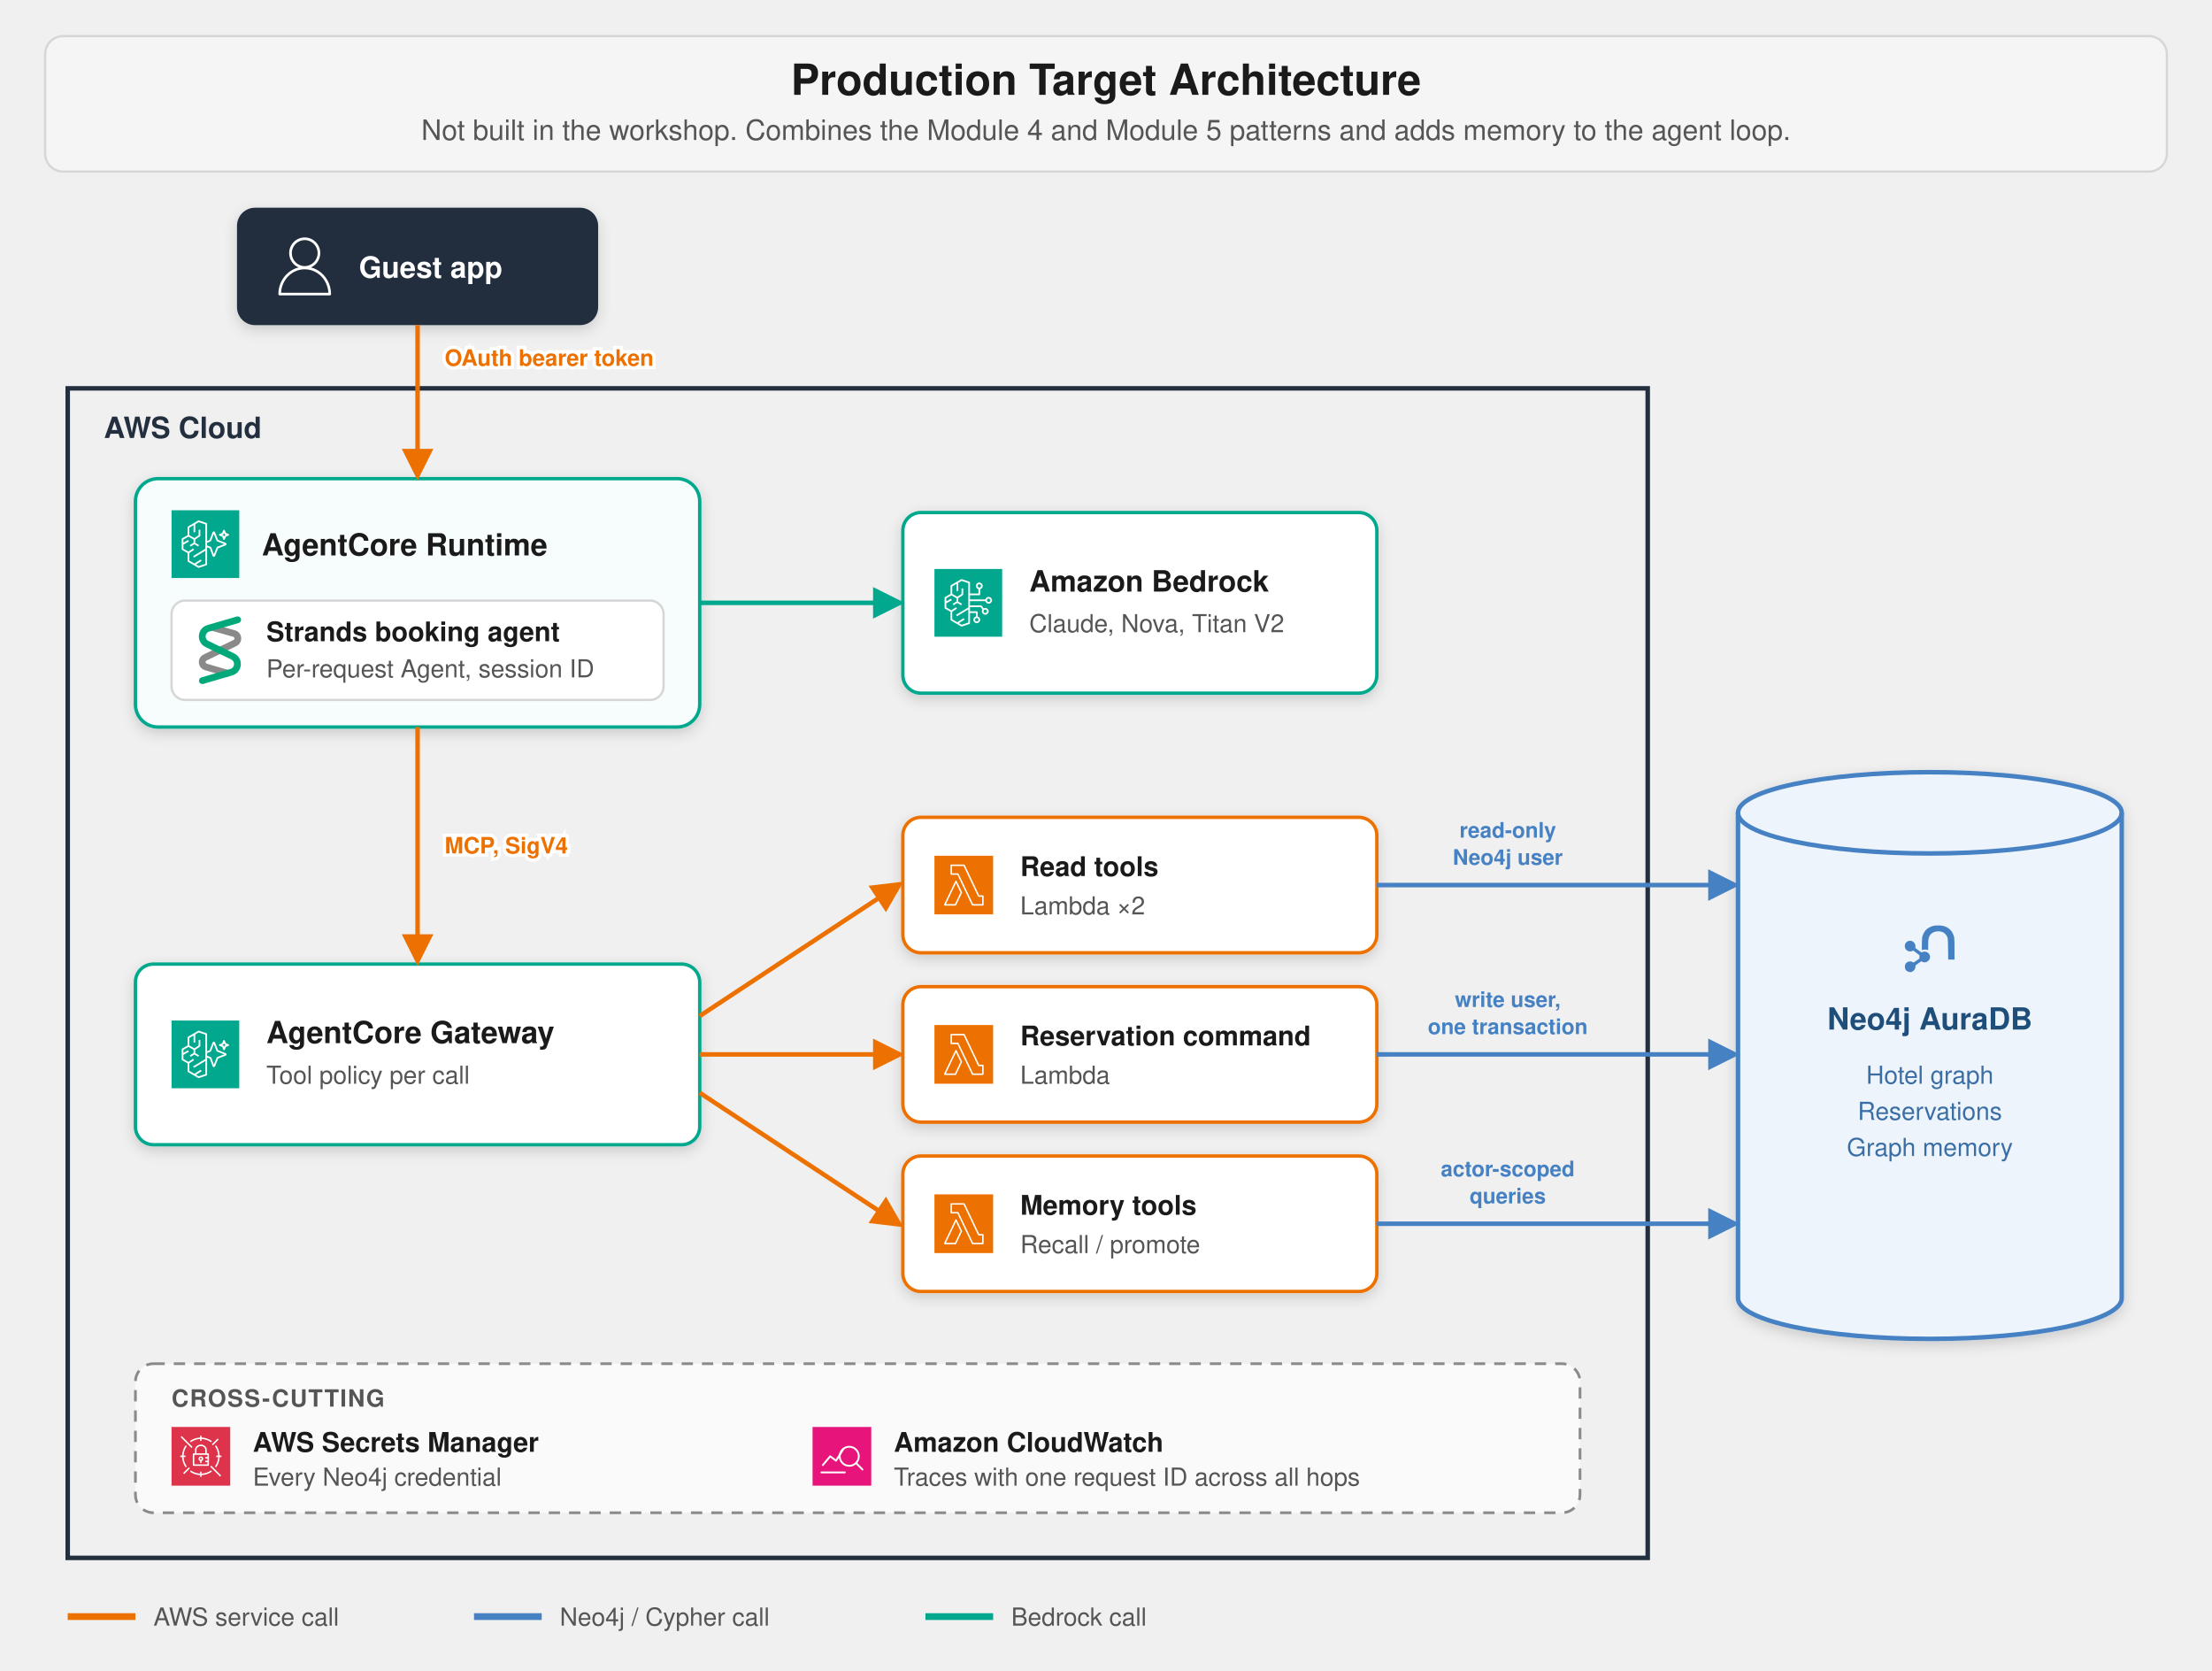
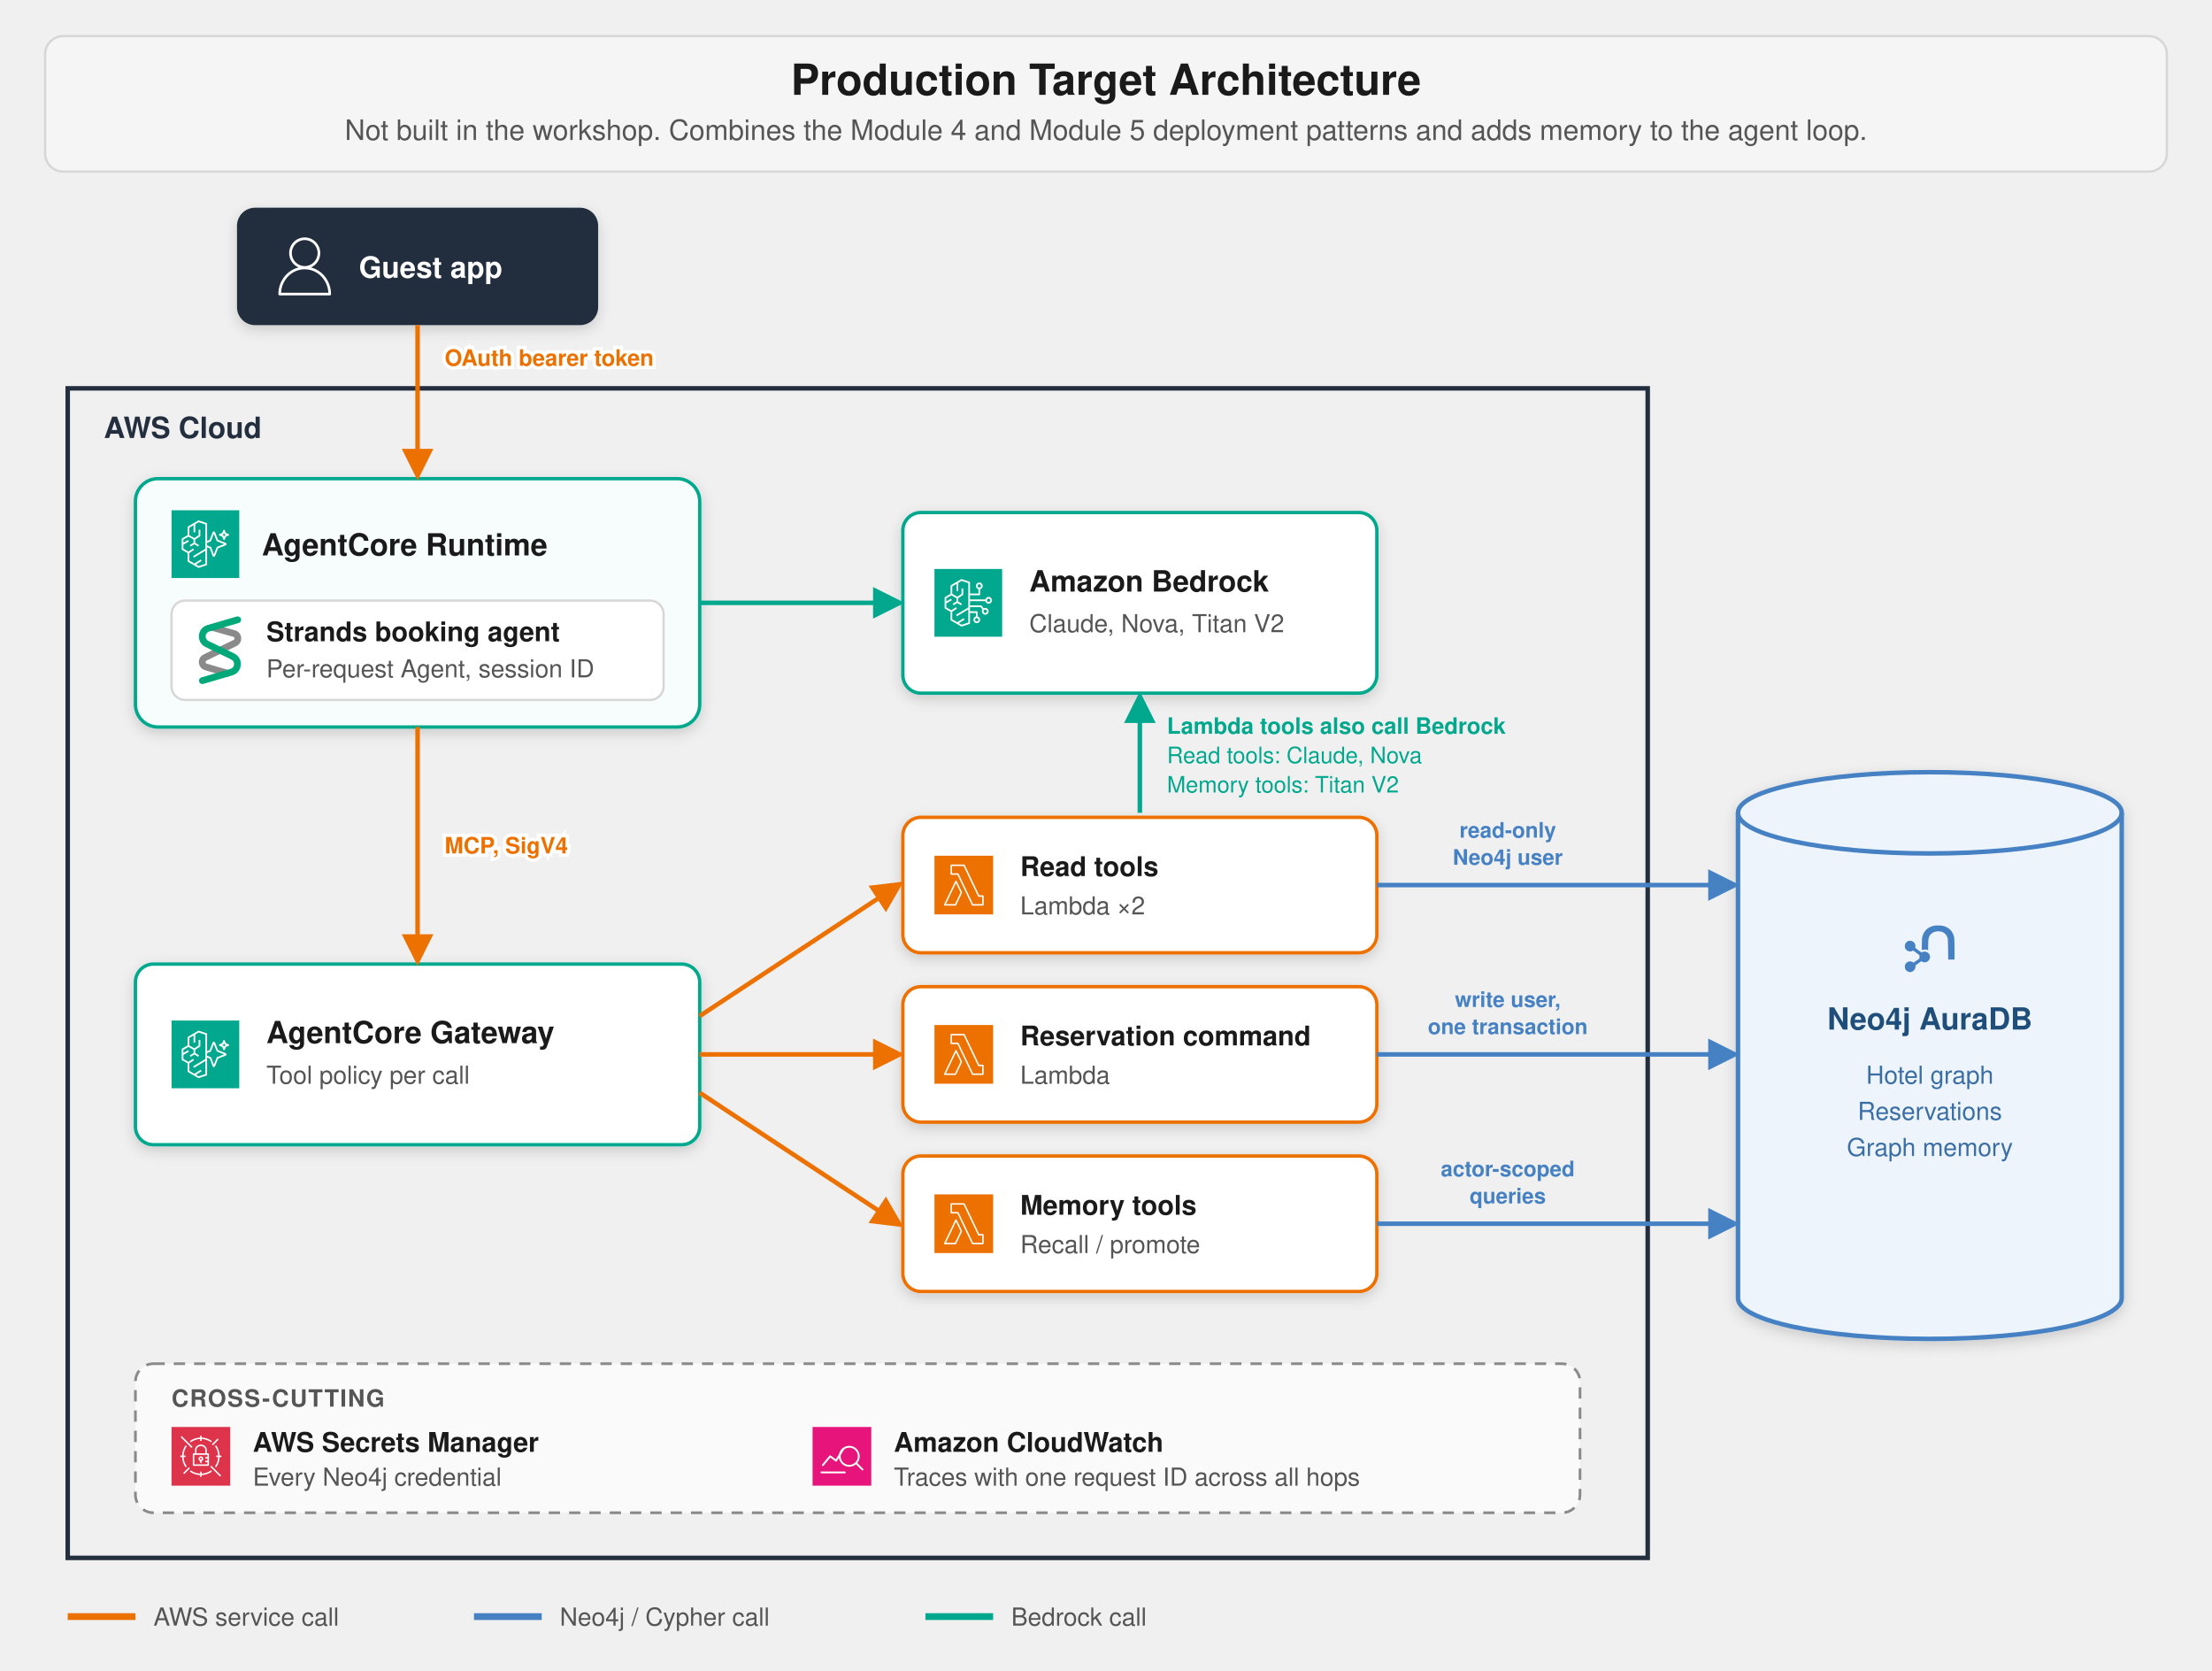
<svg xmlns="http://www.w3.org/2000/svg" viewBox="0 0 980 740" font-family="'Helvetica Neue', Helvetica, Arial, sans-serif">
  <defs>
    <filter id="shPT" x="-20%" y="-20%" width="140%" height="140%">
      <feDropShadow dx="0" dy="2" stdDeviation="3" flood-color="#1a1a1a" flood-opacity="0.16" />
    </filter>
    <marker id="arrowOrangePT" viewBox="0 0 10 10" refX="8" refY="5" markerWidth="7" markerHeight="7" orient="auto-start-reverse">
      <path d="M0,0 L10,5 L0,10 z" fill="#ED7100" />
    </marker>
    <marker id="arrowSteelPT" viewBox="0 0 10 10" refX="8" refY="5" markerWidth="7" markerHeight="7" orient="auto-start-reverse">
      <path d="M0,0 L10,5 L0,10 z" fill="#4581C3" />
    </marker>
    <marker id="arrowTealPT" viewBox="0 0 10 10" refX="8" refY="5" markerWidth="7" markerHeight="7" orient="auto-start-reverse">
      <path d="M0,0 L10,5 L0,10 z" fill="#01A88D" />
    </marker>
    <symbol id="icon-strandsPT" viewBox="0 0 290 463">
      <path d="M97.29 52.788C85.067 49.167 72.223 56.139 68.602 68.362C64.98 80.584 71.952 93.428 84.175 97.05L235.117 139.775C245.223 142.769 246.357 156.628 236.874 161.226L32.546 260.291C-14.944 283.316 -9.161 352.74 41.483 367.591L189.551 411.009L190.125 411.169C202.183 414.376 214.665 407.396 218.196 395.355C221.784 383.122 214.774 370.296 202.541 366.709L54.474 323.291C44.345 320.321 43.188 306.436 52.686 301.831L257.014 202.766C304.432 179.776 298.758 110.483 248.233 95.512L97.29 52.788Z" fill="#8A8A8A" />
      <path d="M259.147 0.982C271.389 -2.575 284.197 4.466 287.754 16.707C291.311 28.949 284.27 41.757 272.028 45.314L71.173 103.671C40.714 112.521 37.198 154.262 65.746 168.083L241.343 253.093C307.872 285.302 299.794 382.546 228.862 403.336L30.404 461.502C18.171 465.088 5.347 458.078 1.762 445.844C-1.824 433.611 5.186 420.787 17.42 417.202L215.878 359.035C246.277 350.125 249.739 308.449 221.226 294.645L45.63 209.635C-20.983 177.386 -12.777 79.989 58.293 59.34L259.147 0.982Z" fill="#00A87A" />
    </symbol>
    <symbol id="icon-agentcorePT" viewBox="0 0 80 80">
      <rect width="80" height="80" fill="#01A88D" />
      <path d="M67.372 28.073L64.178 26.792L62.933 23.634C62.781 23.252 62.412 23.001 62.002 23.001C61.591 23.001 61.222 23.253 61.071 23.636L59.814 26.838L56.638 28.071C56.253 28.22 55.999 28.592 56 29.005C56.001 29.419 56.257 29.79 56.643 29.937L59.89 31.178L61.062 34.348C61.205 34.735 61.572 34.995 61.985 35.001H62C62.407 35.001 62.774 34.754 62.928 34.375L64.231 31.142L67.36 29.934C67.743 29.786 67.997 29.418 68 29.007C68.003 28.597 67.754 28.226 67.372 28.073ZM63.106 29.432C62.849 29.532 62.643 29.734 62.539 29.991L62.04 31.227L61.607 30.058C61.508 29.788 61.296 29.574 61.027 29.471L59.782 28.996L60.947 28.543C61.207 28.442 61.414 28.237 61.516 27.977L62.004 26.732L62.435 27.822C62.523 28.142 62.767 28.398 63.079 28.506L64.269 28.983L63.106 29.432ZM64.053 38.6L54.914 34.934L51.351 25.902C51.123 25.325 50.575 24.953 49.955 24.953C49.335 24.954 48.786 25.327 48.56 25.905L44.958 35.083L42 36.23V16C42 15.569 41.725 15.188 41.316 15.051L32.316 12.051C32.042 11.961 31.744 11.991 31.496 12.136L19.496 19.136C19.189 19.315 19 19.645 19 20V29.42L12.504 33.132C12.192 33.309 12 33.641 12 34V46C12 46.359 12.192 46.69 12.504 46.868L19 50.58V60C19 60.355 19.189 60.684 19.496 60.864L31.496 67.864C31.65 67.954 31.825 68 32 68C32.106 68 32.213 67.983 32.316 67.949L41.316 64.949C41.725 64.812 42 64.431 42 64V43.738L45.2 44.961L48.561 54.046C48.777 54.632 49.32 55.017 49.945 55.026H49.969C50.584 55.026 51.128 54.66 51.359 54.087L55.089 44.845L64.035 41.392C64.614 41.168 64.991 40.623 64.995 40.001C64.999 39.381 64.629 38.831 64.053 38.6ZM32.113 65.908L28.865 64.014L35.53 59.848L34.47 58.152L26.913 62.875L21 59.426V50.535L26.555 46.832L25.445 45.168L19.959 48.825L14 45.42V40.58L20.496 36.868L19.504 35.132L14 38.277V34.58L20 31.152L26 34.58V38.434L21.485 41.142L22.515 42.857L27 40.166L31.485 42.857L32.515 41.142L28 38.434V34.535L33.555 30.832C33.833 30.646 34 30.334 34 30V23H32V29.465L26.959 32.825L21 29.42V20.574L26 17.658V26H28V16.491L32.113 14.092L40 16.721V45.434L25.485 54.143L26.515 55.857L40 47.766V63.279L32.113 65.908ZM53.964 43.135C53.706 43.235 53.501 43.438 53.397 43.694L49.988 52.14L46.918 43.842C46.818 43.572 46.606 43.358 46.338 43.255L42 41.597V38.375L46.09 36.788C46.351 36.687 46.558 36.481 46.659 36.221L49.957 27.818L53.14 35.886C53.209 36.252 53.486 36.548 53.84 36.659L62.129 39.983L53.964 43.135Z" fill="white" />
    </symbol>
    <symbol id="icon-lambdaPT" viewBox="0 0 80 80">
      <rect width="80" height="80" fill="#ED7100" />
      <path d="M28.008,66 L15.591,66 L29.324,37.296 L35.546,50.106 L28.008,66 Z M30.22,34.553 C30.051,34.208 29.7,33.989 29.318,33.989 L29.315,33.989 C28.929,33.99 28.578,34.211 28.412,34.558 L13.098,66.569 C12.95,66.879 12.971,67.243 13.155,67.534 C13.337,67.824 13.658,68 14.002,68 L28.642,68 C29.03,68 29.382,67.777 29.548,67.428 L37.564,50.528 C37.693,50.254 37.692,49.937 37.559,49.665 L30.22,34.553 Z M64.995,66 L52.659,66 L32.867,24.57 C32.701,24.222 32.349,24 31.962,24 L23.89,24 L23.899,14 L39.72,14 L59.42,55.429 C59.586,55.777 59.939,56 60.326,56 L64.995,56 L64.995,66 Z M65.998,54 L60.96,54 L41.259,12.571 C41.094,12.223 40.741,12 40.353,12 L22.898,12 C22.345,12 21.896,12.447 21.895,12.999 L21.884,24.999 C21.884,25.265 21.989,25.519 22.178,25.707 C22.365,25.895 22.62,26 22.887,26 L31.329,26 L51.122,67.43 C51.289,67.778 51.639,68 52.026,68 L65.998,68 C66.552,68 67,67.552 67,67 L67,55 C67,54.448 66.552,54 65.998,54 L65.998,54 Z" fill="#FFFFFF" />
    </symbol>
    <symbol id="icon-userPT" viewBox="0 0 48 48">
      <path d="M6.025,44 C6.524,34.085 14.395,26.178 24,26.178 C27.248,26.178 30.43,27.092 33.205,28.822 C38.354,32.033 41.653,37.783 41.974,44 L6.025,44 Z M14.192,13.878 C14.192,8.432 18.592,4 24.001,4 C29.408,4 33.807,8.432 33.807,13.878 C33.807,19.325 29.408,23.757 24.001,23.757 C18.592,23.757 14.192,19.325 14.192,13.878 L14.192,13.878 Z M34.263,27.125 C32.53,26.044 30.65,25.26 28.698,24.771 C32.877,22.939 35.807,18.749 35.807,13.878 C35.807,7.329 30.51,2 24.001,2 C17.489,2 12.192,7.329 12.192,13.878 C12.192,18.755 15.13,22.95 19.317,24.778 C10.545,26.981 4,35.2 4,45 C4,45.552 4.447,46 5,46 L43,46 C43.552,46 44,45.552 44,45 C44,37.719 40.269,30.87 34.263,27.125 L34.263,27.125 Z" />
    </symbol>
    <symbol id="icon-neo4jPT" viewBox="0 0 260 260">
      <path d="M145 37.6c-3.5.7-10.1 3.1-14.5 5.2-14.7 7.1-24.6 18.7-30.2 35.7-2.6 7.6-2.7 9.1-3.1 33.4l-.4 25.4 2.4-.7c5.3-1.6 15.3-1.8 19.6-.3l4.2 1.5v-19.7c0-27.7 2.6-37.7 12.1-47.2 11.2-11.2 33.7-14.1 49.5-6.4 8 3.9 15 12.5 18.7 23 .7 1.9 1.3 19.2 1.7 46l.5 43h26l-.1-43c0-48.5-.2-50.2-7.4-65.2-7.6-15.6-22.2-26.6-40.7-30.7-8.9-2-29.2-2-38.3 0z" />
      <path d="M41.5 100.1c-1.6.4-4.7 2.3-6.9 4.1-9.9 8.1-10.3 24.1-.9 33 6.1 5.8 16.9 7.6 24.1 3.9l3.7-1.9 13.2 9.7c8.2 5.9 13.1 10.1 12.8 10.9-.3.8-.5 3.9-.5 7l-.1 5.7-12.1 8.2-12.1 8.2-3.1-2.2c-4.4-3.2-14.9-3.6-20.2-.9-8.7 4.5-12.8 11.5-12.2 21.3.5 8.9 3.9 14.2 11.7 18.2 9.3 4.7 17.9 3.2 25.2-4.2 4.9-5.1 7.3-11.3 6.7-17.4-.3-3.5-.2-3.6 12.1-12.1l12.3-8.4 3.1 1.9c8.1 4.8 18.5 3.2 25.8-4.1 7.9-7.9 8.9-18.4 2.6-27.7-5.8-8.6-17.9-12.1-27-7.8-2 .9-4 1.5-4.5 1.3-.4-.1-6.3-4.3-13-9.3l-12.2-9 .6-4.6c1.7-12.7-9.2-25.1-21.8-24.8-2.4 0-5.6.5-7.3 1z" />
    </symbol>
    <symbol id="icon-bedrockPT" viewBox="0 0 80 80">
      <rect x="0" y="0" width="80" height="80" fill="#01A88D" />
      <g transform="translate(12,12)" fill="#FFFFFF">
        <path d="M52,27 C50.897,27 50,26.103 50,25 C50,23.897 50.897,23 52,23 C53.103,23 54,23.897 54,25 C54,26.103 53.103,27 52,27 L52,27 Z M20.113,53.908 L16.865,52.014 L23.53,47.848 L22.47,46.152 L14.913,50.875 L9,47.426 L9,38.535 L14.555,34.832 L13.445,33.168 L7.959,36.825 L2,33.42 L2,28.58 L8.496,24.868 L7.504,23.132 L2,26.277 L2,22.58 L8,19.152 L14,22.58 L14,26.434 L9.485,29.143 L10.515,30.857 L15,28.166 L19.485,30.857 L20.515,29.143 L16,26.434 L16,22.535 L21.555,18.832 C21.833,18.646 22,18.334 22,18 L22,11 L20,11 L20,17.465 L14.959,20.825 L9,17.42 L9,8.574 L14,5.658 L14,14 L16,14 L16,4.491 L20.113,2.092 L28,4.721 L28,33.434 L13.485,42.143 L14.515,43.857 L28,35.766 L28,51.279 L20.113,53.908 Z M50,38 C50,39.103 49.103,40 48,40 C46.897,40 46,39.103 46,38 C46,36.897 46.897,36 48,36 C49.103,36 50,36.897 50,38 L50,38 Z M40,48 C40,49.103 39.103,50 38,50 C36.897,50 36,49.103 36,48 C36,46.897 36.897,46 38,46 C39.103,46 40,46.897 40,48 L40,48 Z M39,8 C39,6.897 39.897,6 41,6 C42.103,6 43,6.897 43,8 C43,9.103 42.103,10 41,10 C39.897,10 39,9.103 39,8 L39,8 Z M52,21 C50.141,21 48.589,22.28 48.142,24 L30,24 L30,19 L41,19 C41.553,19 42,18.552 42,18 L42,11.858 C43.72,11.411 45,9.858 45,8 C45,5.794 43.206,4 41,4 C38.794,4 37,5.794 37,8 C37,9.858 38.28,11.411 40,11.858 L40,17 L30,17 L30,4 C30,3.569 29.725,3.188 29.316,3.051 L20.316,0.051 C20.042,-0.039 19.744,-0.009 19.496,0.136 L7.496,7.136 C7.188,7.315 7,7.645 7,8 L7,17.42 L0.504,21.132 C0.192,21.31 0,21.641 0,22 L0,34 C0,34.359 0.192,34.69 0.504,34.868 L7,38.58 L7,48 C7,48.355 7.188,48.685 7.496,48.864 L19.496,55.864 C19.65,55.954 19.825,56 20,56 C20.106,56 20.213,55.983 20.316,55.949 L29.316,52.949 C29.725,52.812 30,52.431 30,52 L30,40 L37,40 L37,44.142 C35.28,44.589 34,46.142 34,48 C34,50.206 35.794,52 38,52 C40.206,52 42,50.206 42,48 C42,46.142 40.72,44.589 39,44.142 L39,39 C39,38.448 38.553,38 38,38 L30,38 L30,33 L42.5,33 L44.638,35.85 C44.239,36.472 44,37.207 44,38 C44,40.206 45.794,42 48,42 C50.206,42 52,40.206 52,38 C52,35.794 50.206,34 48,34 C47.316,34 46.682,34.188 46.119,34.492 L43.8,31.4 C43.611,31.148 43.314,31 43,31 L30,31 L30,26 L48.142,26 C48.589,27.72 50.141,29 52,29 C54.206,29 56,27.206 56,25 C56,22.794 54.206,21 52,21 L52,21 Z" />
      </g>
    </symbol>
    <symbol id="icon-secretsPT" viewBox="0 0 80 80">
      <rect width="80" height="80" fill="#DD344C" />
      <path d="M38.76,43.36 C38.76,44.044 39.317,44.6 40,44.6 C40.684,44.6 41.24,44.044 41.24,43.36 C41.24,42.676 40.684,42.12 40,42.12 C39.317,42.12 38.76,42.676 38.76,43.36 L38.76,43.36 Z M36.76,43.36 C36.76,41.573 38.213,40.12 40,40.12 C41.787,40.12 43.24,41.573 43.24,43.36 C43.24,44.796 42.296,46.002 41,46.426 L41,49 L39,49 L39,46.426 C37.704,46.002 36.76,44.796 36.76,43.36 L36.76,43.36 Z M49,38 L31,38 L31,51 L49,51 L49,48 L46,48 L46,46 L49,46 L49,43 L46,43 L46,41 L49,41 L49,38 Z M34,36 L45.999,36 L46,31 C46.001,28.384 43.143,26.002 40.004,26 L40.001,26 C38.472,26 36.928,26.574 35.763,27.575 C34.643,28.537 34,29.786 34,31.001 L34,36 Z M48,31.001 L47.999,36 L50,36 C50.553,36 51,36.448 51,37 L51,52 C51,52.552 50.553,53 50,53 L30,53 C29.447,53 29,52.552 29,52 L29,37 C29,36.448 29.447,36 30,36 L32,36 L32,31 C32.001,29.202 32.897,27.401 34.459,26.058 C35.982,24.75 38.001,24 40.001,24 L40.004,24 C44.265,24.002 48.001,27.273 48,31.001 L48,31.001 Z M19.207,55.049 L20.828,53.877 C18.093,50.097 16.581,45.662 16.396,41 L19,41 L19,39 L16.399,39 C16.598,34.366 18.108,29.957 20.828,26.198 L19.207,25.025 C16.239,29.128 14.599,33.942 14.399,39 L12,39 L12,41 L14.396,41 C14.582,46.086 16.224,50.926 19.207,55.049 L19.207,55.049 Z M53.838,59.208 C50.069,61.936 45.648,63.446 41,63.639 L41,61 L39,61 L39,63.639 C34.352,63.447 29.93,61.937 26.159,59.208 L24.988,60.828 C29.1,63.805 33.928,65.445 39,65.639 L39,68 L41,68 L41,65.639 C46.072,65.445 50.898,63.805 55.01,60.828 L53.838,59.208 Z M26.159,20.866 C29.93,18.138 34.352,16.628 39,16.436 L39,19 L41,19 L41,16.436 C45.648,16.628 50.069,18.138 53.838,20.866 L55.01,19.246 C50.898,16.27 46.072,14.63 41,14.436 L41,12 L39,12 L39,14.436 C33.928,14.629 29.1,16.269 24.988,19.246 L26.159,20.866 Z M65.599,39 C65.399,33.942 63.759,29.128 60.79,25.025 L59.169,26.198 C61.89,29.957 63.4,34.366 63.599,39 L61,39 L61,41 L63.602,41 C63.416,45.662 61.905,50.097 59.169,53.877 L60.79,55.049 C63.774,50.926 65.415,46.086 65.602,41 L68,41 L68,39 L65.599,39 Z M56.386,25.064 L64.226,17.224 L62.812,15.81 L54.972,23.65 L56.386,25.064 Z M23.612,55.01 L15.772,62.85 L17.186,64.264 L25.026,56.424 L23.612,55.01 Z M28.666,27.253 L13.825,12.413 L12.411,13.827 L27.252,28.667 L28.666,27.253 Z M54.193,52.78 L67.586,66.173 L66.172,67.587 L52.779,54.194 L54.193,52.78 Z" fill="#FFFFFF" />
    </symbol>
    <symbol id="icon-cloudwatchPT" viewBox="0 0 80 80">
      <rect width="80" height="80" fill="#E7157B" />
      <g fill="none" stroke="#FFFFFF" stroke-width="2.5" stroke-linecap="round" stroke-linejoin="round">
        <polyline points="14,52 24,40 32,46 42,30" />
        <line x1="12" y1="62" x2="44" y2="62" />
        <circle cx="50" cy="40" r="13" />
        <line x1="59.5" y1="49.5" x2="68" y2="58" />
      </g>
    </symbol>
  </defs>
  <rect x="20" y="16" width="940" height="60" rx="8" fill="#F5F5F5" stroke="#D6D6D6" />
  <text x="490" y="42" text-anchor="middle" font-size="19" font-weight="700" fill="#1A1A1A">Production Target Architecture</text>
-   <text x="490" y="62" text-anchor="middle" font-size="12.5" fill="#555555">Not built in the workshop. Combines the Module 4 and Module 5 patterns and adds memory to the agent loop.</text>
+   <text x="490" y="62" text-anchor="middle" font-size="12.5" fill="#555555">Not built in the workshop. Combines the Module 4 and Module 5 deployment patterns and adds memory to the agent loop.</text>
  <rect x="105" y="92" width="160" height="52" rx="8" fill="#232F3E" filter="url(#shPT)" />
  <use href="#icon-userPT" x="121" y="104" width="28" height="28" fill="#FFFFFF" />
  <text x="159" y="123" font-size="13" font-weight="700" fill="#FFFFFF">Guest app</text>
  <rect x="30" y="172" width="700" height="518" fill="none" stroke="#232F3E" stroke-width="2" />
  <text x="46" y="194" fill="#232F3E" font-size="13" font-weight="700">AWS Cloud</text>
  <rect x="60" y="212" width="250" height="110" rx="10" fill="#F6FDFC" stroke="#01A88D" stroke-width="1.5" filter="url(#shPT)" />
  <use href="#icon-agentcorePT" x="76" y="226" width="30" height="30" />
  <text x="116" y="246" font-size="13.5" font-weight="700" fill="#1A1A1A">AgentCore Runtime</text>
  <rect x="76" y="266" width="218" height="44" rx="6" fill="#FFFFFF" stroke="#D6D6D6" />
  <use href="#icon-strandsPT" x="88" y="273" width="19" height="30" />
  <text x="118" y="284" font-size="12" font-weight="700" fill="#1A1A1A">Strands booking agent</text>
  <text x="118" y="300" font-size="11" fill="#555555">Per-request Agent, session ID</text>
  <rect x="400" y="227" width="210" height="80" rx="8" fill="#FFFFFF" stroke="#01A88D" stroke-width="1.5" filter="url(#shPT)" />
  <use href="#icon-bedrockPT" x="414" y="252" width="30" height="30" />
  <text x="456" y="262" font-size="13" font-weight="700" fill="#1A1A1A">Amazon Bedrock</text>
  <text x="456" y="280" font-size="11" fill="#555555">Claude, Nova, Titan V2</text>
  <rect x="60" y="427" width="250" height="80" rx="8" fill="#FFFFFF" stroke="#01A88D" stroke-width="1.5" filter="url(#shPT)" />
  <use href="#icon-agentcorePT" x="76" y="452" width="30" height="30" />
  <text x="118" y="462" font-size="13.5" font-weight="700" fill="#1A1A1A">AgentCore Gateway</text>
  <text x="118" y="480" font-size="11" fill="#555555">Tool policy per call</text>
  <rect x="400" y="362" width="210" height="60" rx="8" fill="#FFFFFF" stroke="#ED7100" stroke-width="1.5" filter="url(#shPT)" />
  <use href="#icon-lambdaPT" x="414" y="379" width="26" height="26" />
  <text x="452" y="388" font-size="12" font-weight="700" fill="#1A1A1A">Read tools</text>
  <text x="452" y="405" font-size="11" fill="#555555">Lambda ×2</text>
  <rect x="400" y="437" width="210" height="60" rx="8" fill="#FFFFFF" stroke="#ED7100" stroke-width="1.5" filter="url(#shPT)" />
  <use href="#icon-lambdaPT" x="414" y="454" width="26" height="26" />
  <text x="452" y="463" font-size="12" font-weight="700" fill="#1A1A1A">Reservation command</text>
  <text x="452" y="480" font-size="11" fill="#555555">Lambda</text>
  <rect x="400" y="512" width="210" height="60" rx="8" fill="#FFFFFF" stroke="#ED7100" stroke-width="1.5" filter="url(#shPT)" />
  <use href="#icon-lambdaPT" x="414" y="529" width="26" height="26" />
  <text x="452" y="538" font-size="12" font-weight="700" fill="#1A1A1A">Memory tools</text>
  <text x="452" y="555" font-size="11" fill="#555555">Recall / promote</text>
  <rect x="60" y="604" width="640" height="66" rx="8" fill="#FAFAFA" stroke="#8A8A8A" stroke-width="1.2" stroke-dasharray="5,4" />
  <text x="76" y="623" font-size="10.5" font-weight="700" fill="#555555" letter-spacing="0.5">CROSS-CUTTING</text>
  <use href="#icon-secretsPT" x="76" y="632" width="26" height="26" />
  <text x="112" y="643" font-size="12" font-weight="700" fill="#1A1A1A">AWS Secrets Manager</text>
  <text x="112" y="658" font-size="11" fill="#555555">Every Neo4j credential</text>
  <use href="#icon-cloudwatchPT" x="360" y="632" width="26" height="26" />
  <text x="396" y="643" font-size="12" font-weight="700" fill="#1A1A1A">Amazon CloudWatch</text>
  <text x="396" y="658" font-size="11" fill="#555555">Traces with one request ID across all hops</text>
  <g filter="url(#shPT)">
    <path d="M 770,360 A 85,18 0 0 1 940,360 L 940,575 A 85,18 0 0 1 770,575 Z" fill="#EEF4FB" stroke="#4581C3" stroke-width="2" />
    <path d="M 770,360 A 85,18 0 0 0 940,360" fill="none" stroke="#4581C3" stroke-width="2" />
  </g>
  <use href="#icon-neo4jPT" x="841" y="406" width="28" height="28" fill="#4581C3" />
  <text x="855" y="456" text-anchor="middle" font-size="13.5" font-weight="700" fill="#1F4E7A">Neo4j AuraDB</text>
  <text x="855" y="480" text-anchor="middle" font-size="11" fill="#3A6EA5">Hotel graph</text>
  <text x="855" y="496" text-anchor="middle" font-size="11" fill="#3A6EA5">Reservations</text>
  <text x="855" y="512" text-anchor="middle" font-size="11" fill="#3A6EA5">Graph memory</text>
  <line x1="185" y1="144" x2="185" y2="210" stroke="#ED7100" stroke-width="2" marker-end="url(#arrowOrangePT)" />
  <text x="197" y="162" font-size="10" font-weight="700" fill="#ED7100" stroke="#FFFFFF" stroke-width="3" paint-order="stroke">OAuth bearer token</text>
  <line x1="310" y1="267" x2="398" y2="267" stroke="#01A88D" stroke-width="2" marker-end="url(#arrowTealPT)" />
+   <line x1="505" y1="360" x2="505" y2="309" stroke="#01A88D" stroke-width="2" marker-end="url(#arrowTealPT)" />
+   <text x="517" y="325" font-size="10" font-weight="700" fill="#01A88D">Lambda tools also call Bedrock</text>
+   <text x="517" y="338" font-size="10" fill="#01A88D">Read tools: Claude, Nova</text>
+   <text x="517" y="351" font-size="10" fill="#01A88D">Memory tools: Titan V2</text>
  <line x1="185" y1="322" x2="185" y2="425" stroke="#ED7100" stroke-width="2" marker-end="url(#arrowOrangePT)" />
  <text x="197" y="378" font-size="10" font-weight="700" fill="#ED7100" stroke="#FFFFFF" stroke-width="3" paint-order="stroke">MCP, SigV4</text>
  <line x1="310" y1="450" x2="398" y2="392" stroke="#ED7100" stroke-width="2" marker-end="url(#arrowOrangePT)" />
  <line x1="310" y1="467" x2="398" y2="467" stroke="#ED7100" stroke-width="2" marker-end="url(#arrowOrangePT)" />
  <line x1="310" y1="484" x2="398" y2="542" stroke="#ED7100" stroke-width="2" marker-end="url(#arrowOrangePT)" />
  <line x1="610" y1="392" x2="768" y2="392" stroke="#4581C3" stroke-width="2" marker-end="url(#arrowSteelPT)" />
  <text x="668" y="371" text-anchor="middle" font-size="9.5" font-weight="700" fill="#4581C3">read-only</text>
  <text x="668" y="383" text-anchor="middle" font-size="9.5" font-weight="700" fill="#4581C3">Neo4j user</text>
  <line x1="610" y1="467" x2="768" y2="467" stroke="#4581C3" stroke-width="2" marker-end="url(#arrowSteelPT)" />
  <text x="668" y="446" text-anchor="middle" font-size="9.5" font-weight="700" fill="#4581C3">write user,</text>
  <text x="668" y="458" text-anchor="middle" font-size="9.5" font-weight="700" fill="#4581C3">one transaction</text>
  <line x1="610" y1="542" x2="768" y2="542" stroke="#4581C3" stroke-width="2" marker-end="url(#arrowSteelPT)" />
  <text x="668" y="521" text-anchor="middle" font-size="9.5" font-weight="700" fill="#4581C3">actor-scoped</text>
  <text x="668" y="533" text-anchor="middle" font-size="9.5" font-weight="700" fill="#4581C3">queries</text>
  <line x1="30" y1="716" x2="60" y2="716" stroke="#ED7100" stroke-width="3" />
  <text x="68" y="720" font-size="11" fill="#555555">AWS service call</text>
  <line x1="210" y1="716" x2="240" y2="716" stroke="#4581C3" stroke-width="3" />
  <text x="248" y="720" font-size="11" fill="#555555">Neo4j / Cypher call</text>
  <line x1="410" y1="716" x2="440" y2="716" stroke="#01A88D" stroke-width="3" />
  <text x="448" y="720" font-size="11" fill="#555555">Bedrock call</text>
</svg>
